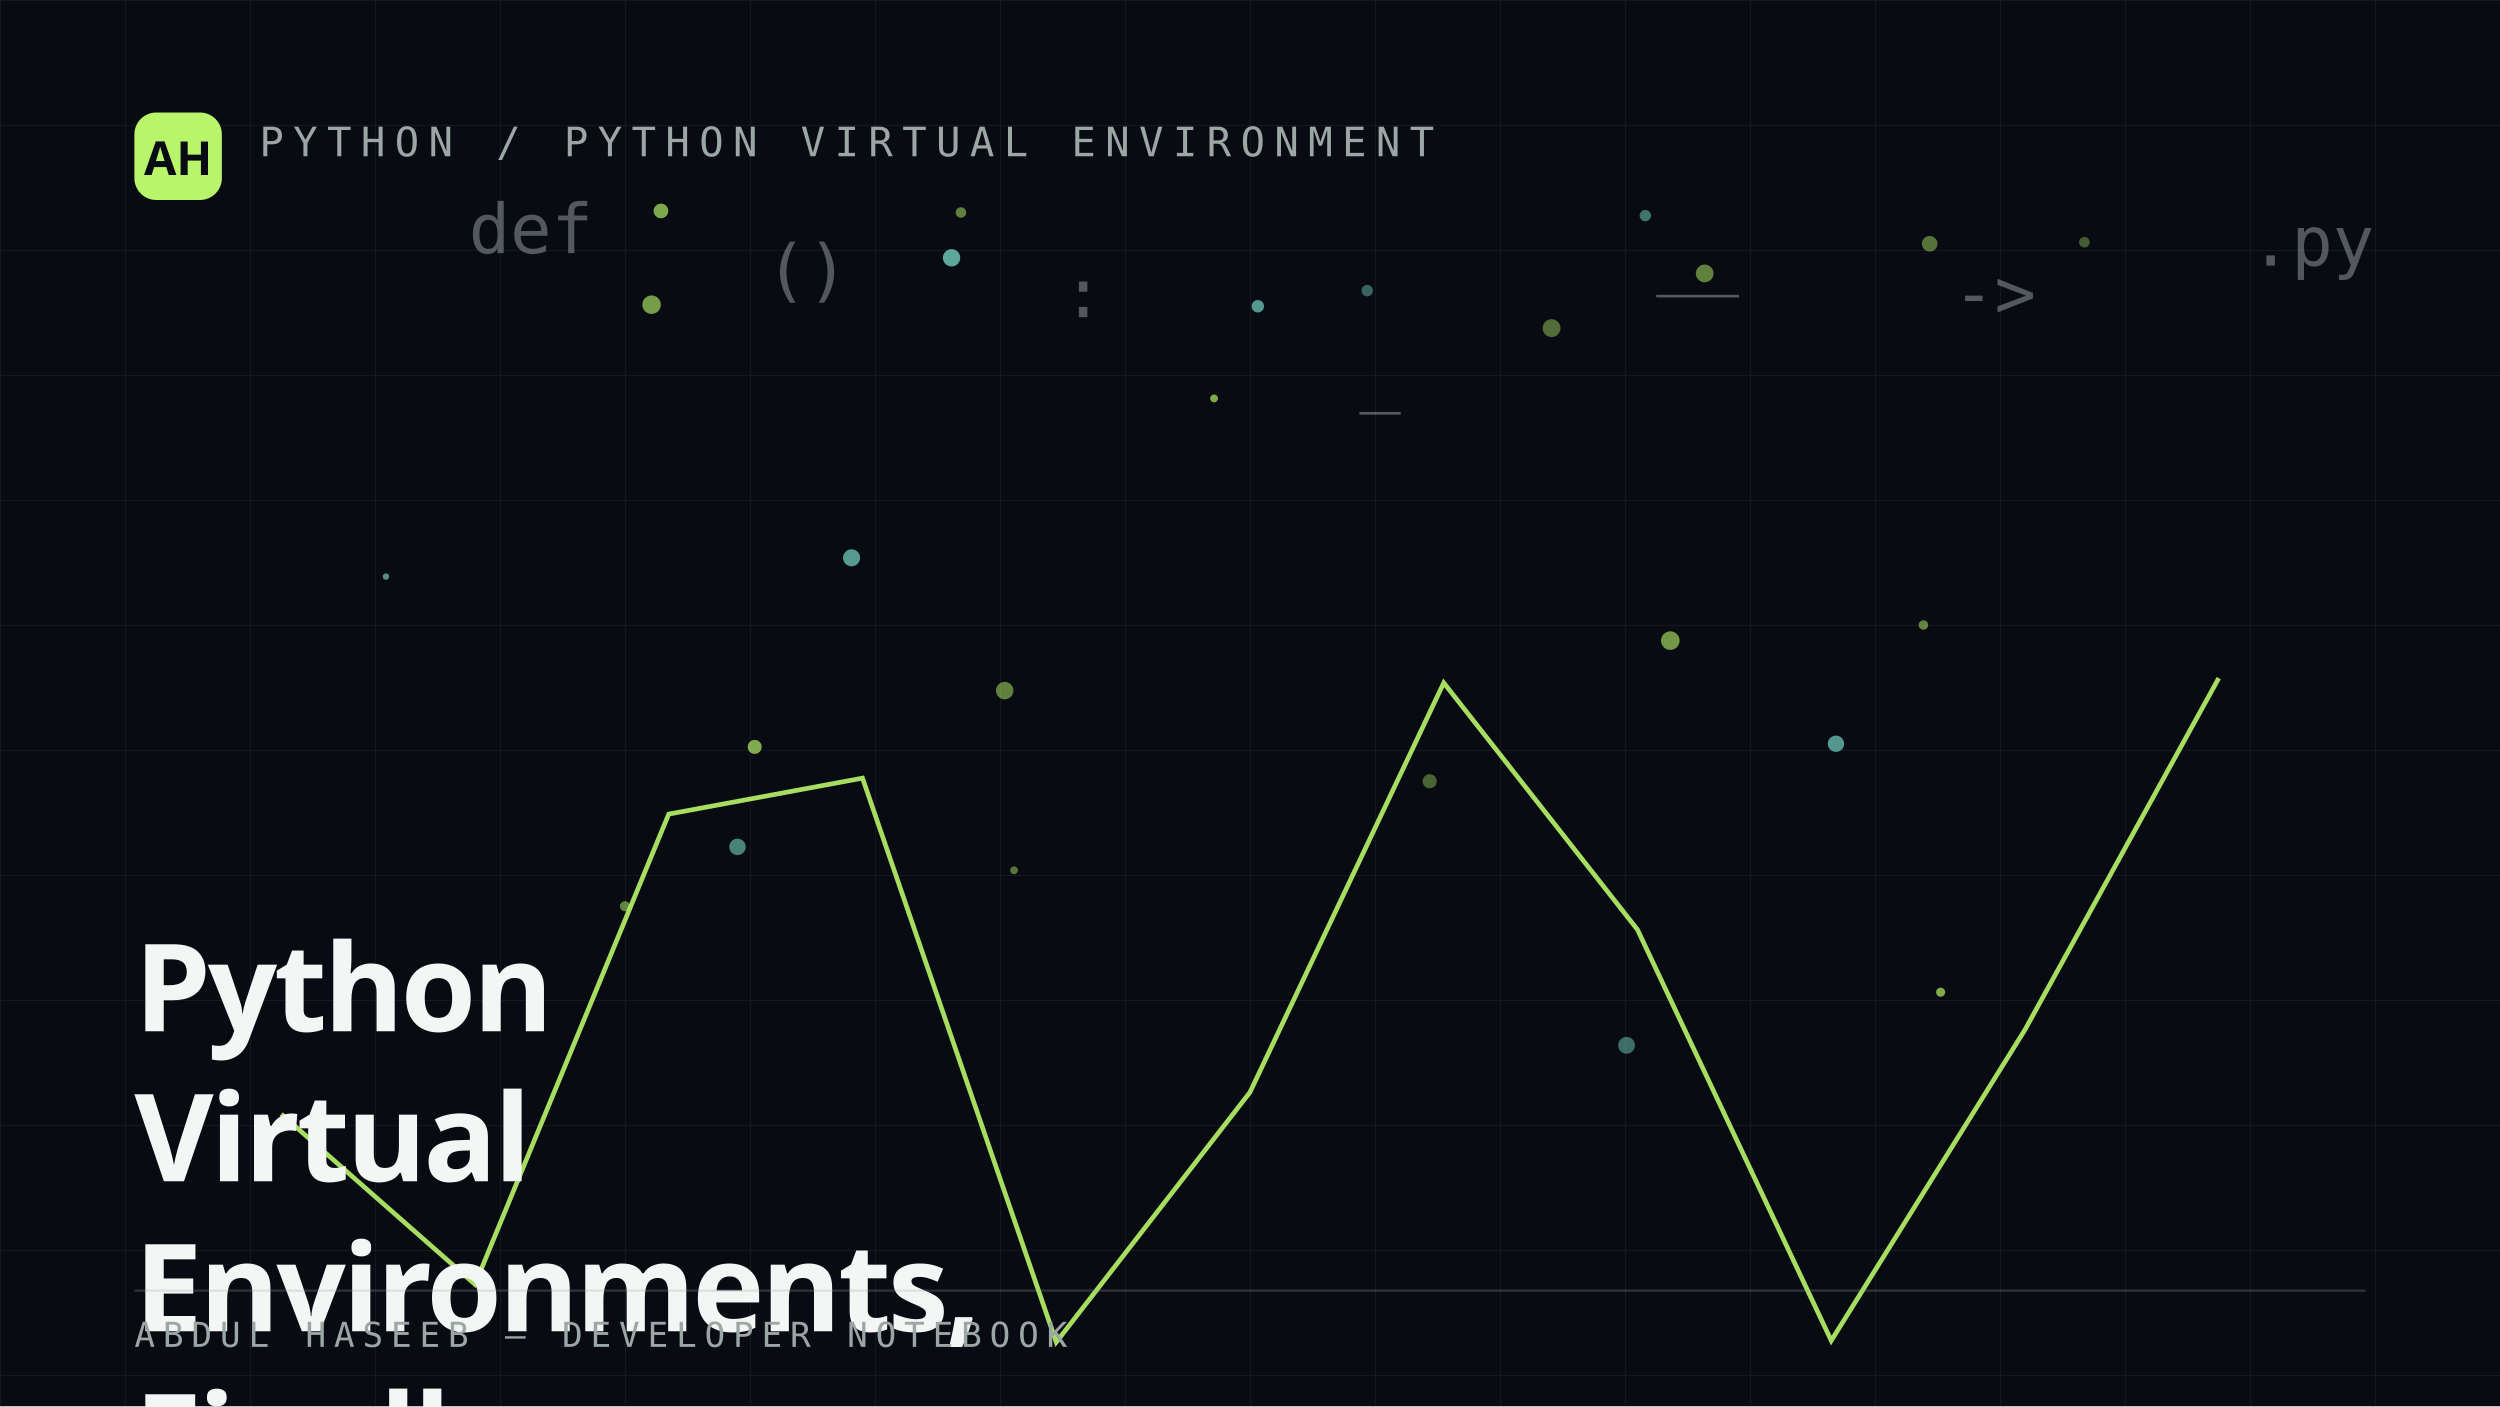
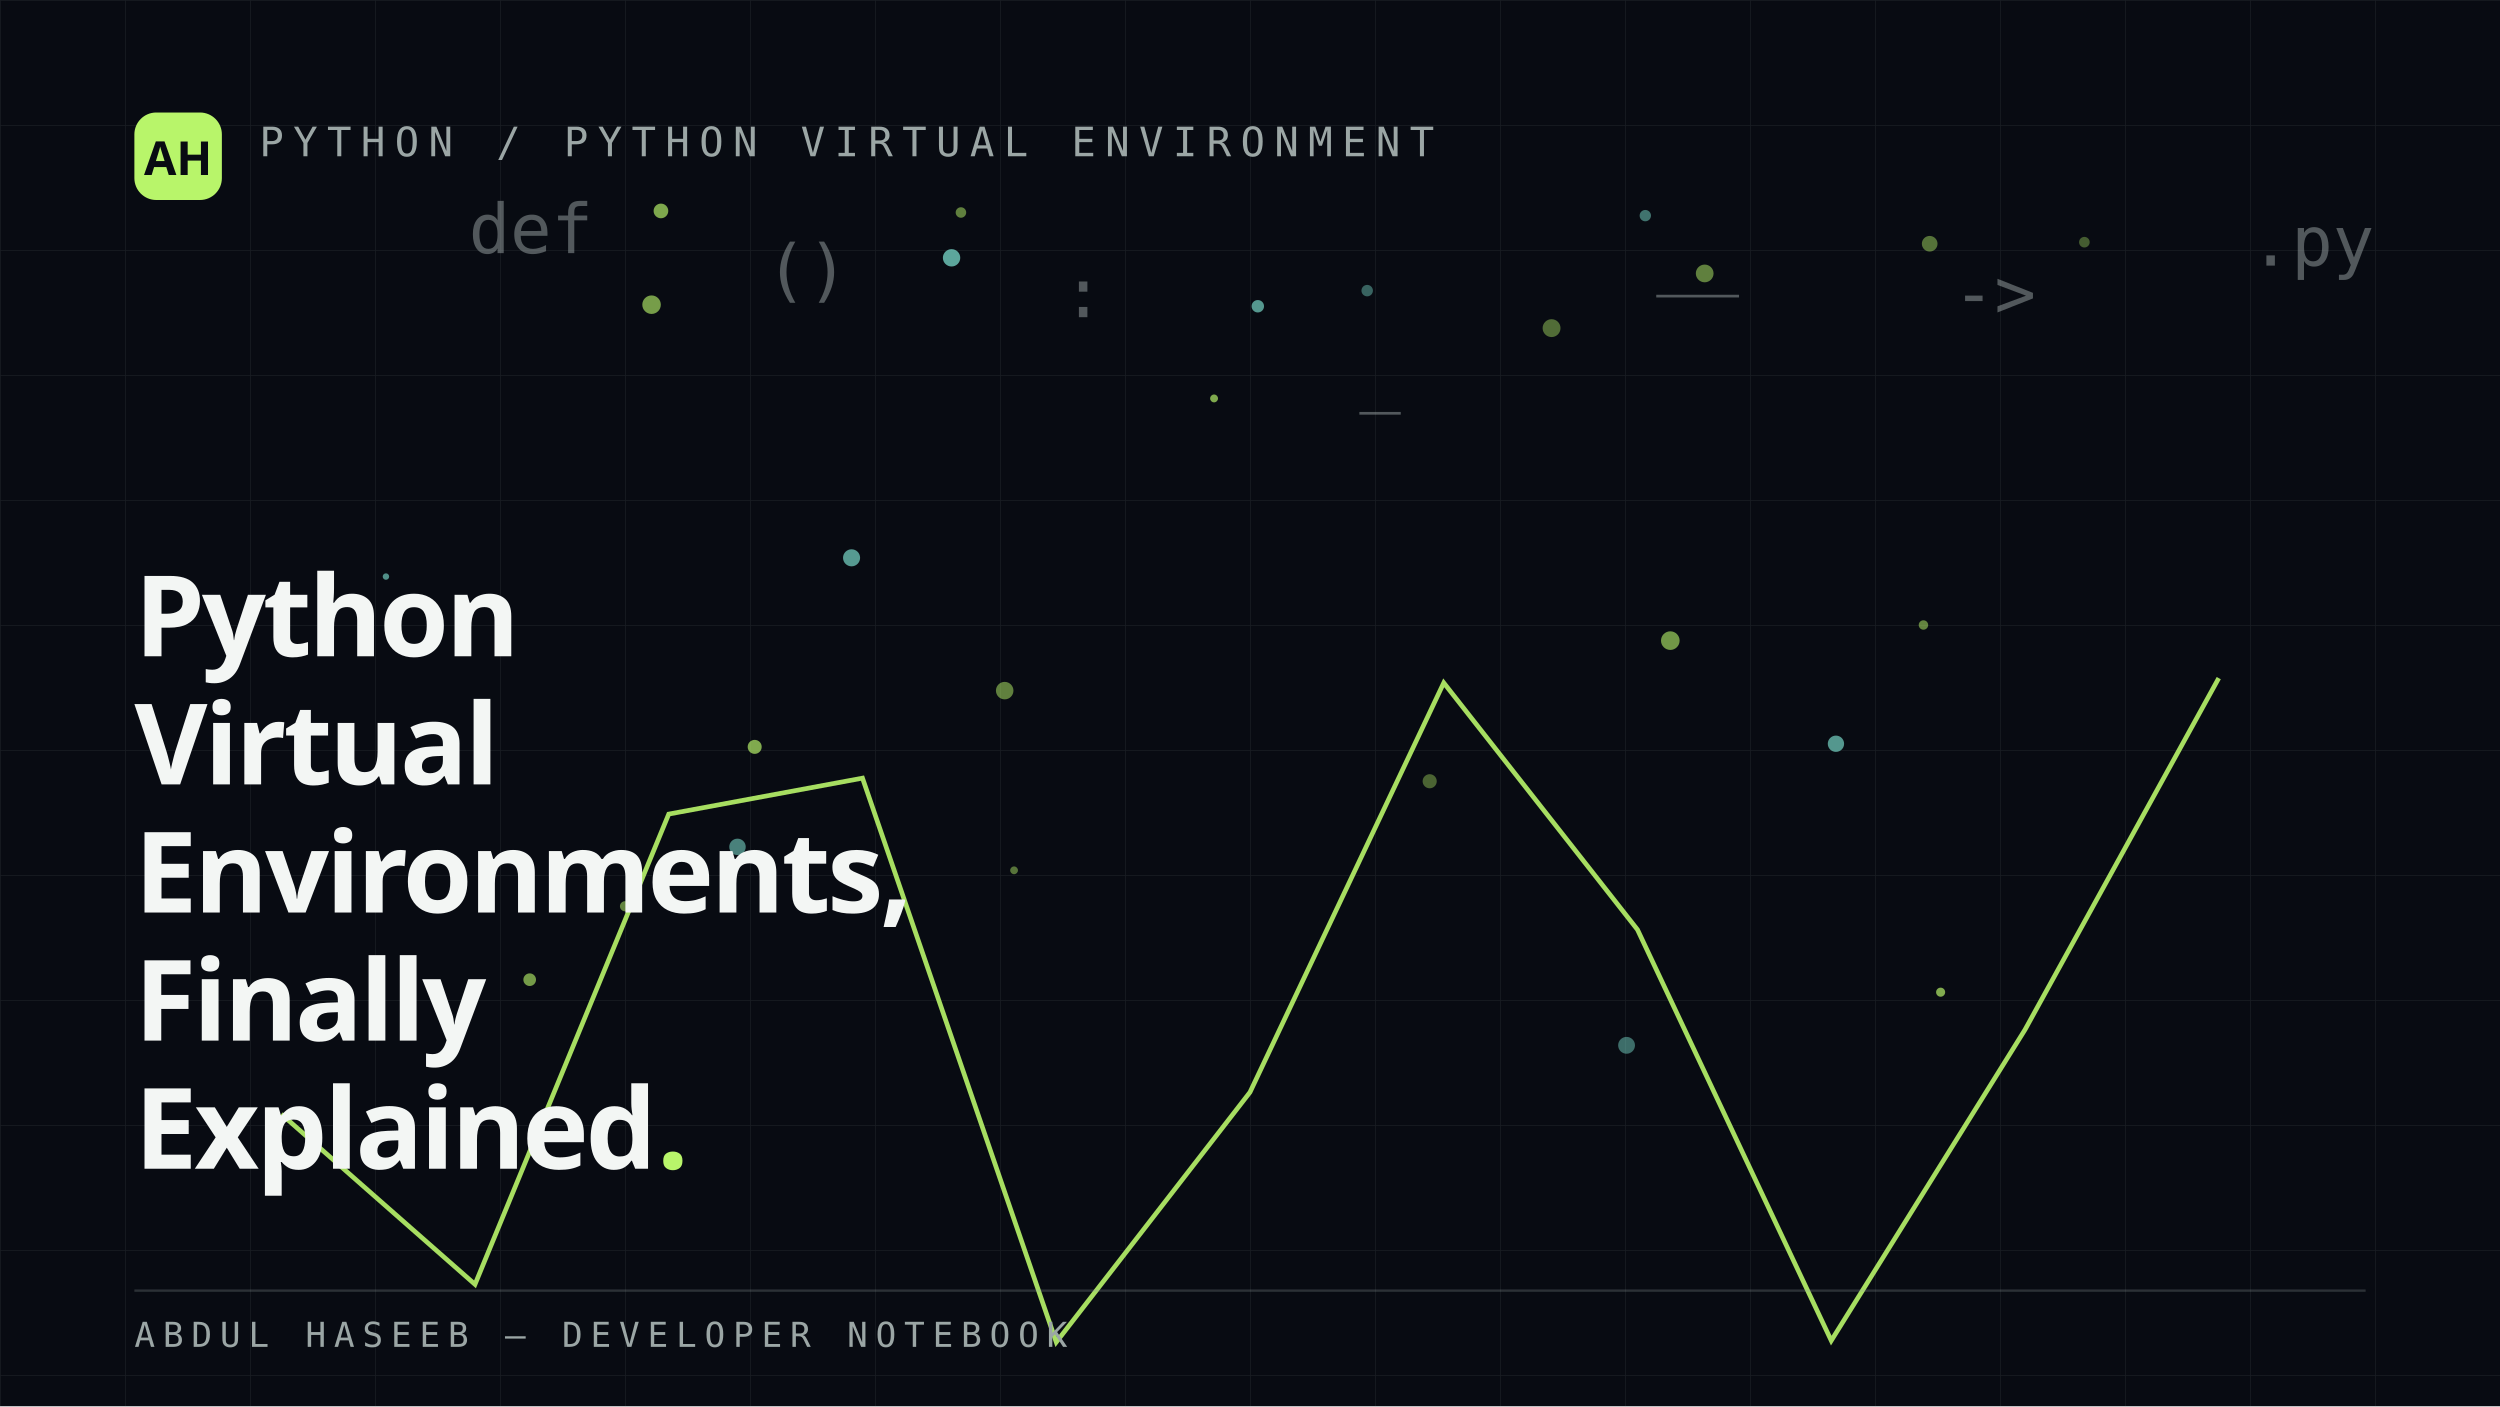
<svg xmlns="http://www.w3.org/2000/svg" width="1600" height="900" viewBox="0 0 1600 900">
  <defs>
    <pattern id="g" width="80" height="80" patternUnits="userSpaceOnUse">
      <path d="M 80 0 L 0 0 0 80" fill="none" stroke="#9BA6A5" stroke-opacity="0.12" />
    </pattern>
  </defs>
  <rect width="1600" height="900" fill="#080B12" />
  <rect width="1600" height="900" fill="url(#g)" />
  <polyline points="180,713 304,822 428,521 552,498 676,859 800,699 924,437 1048,595 1172,858 1296,659 1420,434" fill="none" stroke="#B8F56A" stroke-width="3" stroke-opacity="0.9" />
  <circle cx="609" cy="165" r="5.56" fill="#7DE2D1" opacity="0.721" />
  <circle cx="1235" cy="156" r="5.011" fill="#B8F56A" opacity="0.441" />
  <circle cx="615" cy="136" r="3.364" fill="#B8F56A" opacity="0.501" />
  <circle cx="875" cy="186" r="3.671" fill="#7DE2D1" opacity="0.409" />
  <circle cx="483" cy="478" r="4.489" fill="#B8F56A" opacity="0.676" />
  <circle cx="915" cy="500" r="4.518" fill="#B8F56A" opacity="0.382" />
  <circle cx="1175" cy="476" r="5.223" fill="#7DE2D1" opacity="0.652" />
  <circle cx="1242" cy="635" r="2.907" fill="#B8F56A" opacity="0.685" />
  <circle cx="1334" cy="155" r="3.396" fill="#B8F56A" opacity="0.344" />
  <circle cx="1041" cy="669" r="5.393" fill="#7DE2D1" opacity="0.457" />
  <circle cx="993" cy="210" r="5.72" fill="#B8F56A" opacity="0.415" />
  <circle cx="417" cy="195" r="5.928" fill="#B8F56A" opacity="0.624" />
  <circle cx="472" cy="542" r="5.27" fill="#7DE2D1" opacity="0.549" />
  <circle cx="423" cy="135" r="4.694" fill="#B8F56A" opacity="0.668" />
  <circle cx="1231" cy="400" r="3.018" fill="#B8F56A" opacity="0.514" />
  <circle cx="545" cy="357" r="5.464" fill="#7DE2D1" opacity="0.664" />
  <circle cx="649" cy="557" r="2.486" fill="#B8F56A" opacity="0.45" />
  <circle cx="400" cy="580" r="3.237" fill="#B8F56A" opacity="0.516" />
  <circle cx="1053" cy="138" r="3.632" fill="#7DE2D1" opacity="0.484" />
  <circle cx="777" cy="255" r="2.523" fill="#B8F56A" opacity="0.673" />
  <circle cx="1069" cy="410" r="5.957" fill="#B8F56A" opacity="0.598" />
  <circle cx="805" cy="196" r="3.983" fill="#7DE2D1" opacity="0.654" />
  <circle cx="1091" cy="175" r="5.672" fill="#B8F56A" opacity="0.503" />
  <circle cx="339" cy="627" r="4.047" fill="#B8F56A" opacity="0.615" />
  <circle cx="247" cy="369" r="2.068" fill="#7DE2D1" opacity="0.616" />
  <circle cx="643" cy="442" r="5.6" fill="#B8F56A" opacity="0.5" />
  <text x="300" y="162" fill="#9BA6A5" font-size="44" font-family="DM Mono, monospace" opacity="0.5">def </text>
  <text x="490" y="188" fill="#9BA6A5" font-size="44" font-family="DM Mono, monospace" opacity="0.5">()</text>
  <text x="680" y="203" fill="#9BA6A5" font-size="44" font-family="DM Mono, monospace" opacity="0.5">:</text>
  <text x="870" y="255" fill="#9BA6A5" font-size="44" font-family="DM Mono, monospace" opacity="0.5">_</text>
  <text x="1060" y="180" fill="#9BA6A5" font-size="44" font-family="DM Mono, monospace" opacity="0.5">__</text>
  <text x="1250" y="203" fill="#9BA6A5" font-size="44" font-family="DM Mono, monospace" opacity="0.5">-&gt;</text>
  <text x="1440" y="170" fill="#9BA6A5" font-size="44" font-family="DM Mono, monospace" opacity="0.5">.py</text>
  <g>
    <rect x="86" y="72" width="56" height="56" rx="14" fill="#B8F56A" />
    <text x="114" y="112" text-anchor="middle" font-family="Space Grotesk, sans-serif" font-size="30" font-weight="700" fill="#080B12">AH</text>
  </g>
  <text x="166" y="100" font-family="DM Mono, monospace" font-size="26" letter-spacing="6" fill="#9BA6A5" font-weight="300">PYTHON / PYTHON VIRTUAL ENVIRONMENT</text>
-   <text x="86" y="660" font-family="Space Grotesk, sans-serif" font-size="78" font-weight="700" fill="#F3F6F4" letter-spacing="-2">Python</text>
-   <text x="86" y="756" font-family="Space Grotesk, sans-serif" font-size="78" font-weight="700" fill="#F3F6F4" letter-spacing="-2">Virtual</text>
-   <text x="86" y="852" font-family="Space Grotesk, sans-serif" font-size="78" font-weight="700" fill="#F3F6F4" letter-spacing="-2">Environments,</text>
-   <text x="86" y="948" font-family="Space Grotesk, sans-serif" font-size="78" font-weight="700" fill="#F3F6F4" letter-spacing="-2">Finally</text>
-   <text x="86" y="1044" font-family="Space Grotesk, sans-serif" font-size="78" font-weight="700" fill="#F3F6F4" letter-spacing="-2">Explained<tspan fill="#B8F56A">.</tspan>
+   <text x="86" y="420" font-family="Space Grotesk, sans-serif" font-size="72" font-weight="700" fill="#F3F6F4" letter-spacing="-2">Python</text>
+   <text x="86" y="502" font-family="Space Grotesk, sans-serif" font-size="72" font-weight="700" fill="#F3F6F4" letter-spacing="-2">Virtual</text>
+   <text x="86" y="584" font-family="Space Grotesk, sans-serif" font-size="72" font-weight="700" fill="#F3F6F4" letter-spacing="-2">Environments,</text>
+   <text x="86" y="666" font-family="Space Grotesk, sans-serif" font-size="72" font-weight="700" fill="#F3F6F4" letter-spacing="-2">Finally</text>
+   <text x="86" y="748" font-family="Space Grotesk, sans-serif" font-size="72" font-weight="700" fill="#F3F6F4" letter-spacing="-2">Explained<tspan fill="#B8F56A">.</tspan>
  </text>
  <line x1="86" y1="826" x2="1514" y2="826" stroke="#9BA6A5" stroke-opacity="0.25" stroke-width="1.5" />
  <text x="86" y="862" font-family="DM Mono, monospace" font-size="22" letter-spacing="5" fill="#9BA6A5" font-weight="300">ABDUL HASEEB — DEVELOPER NOTEBOOK</text>
</svg>
